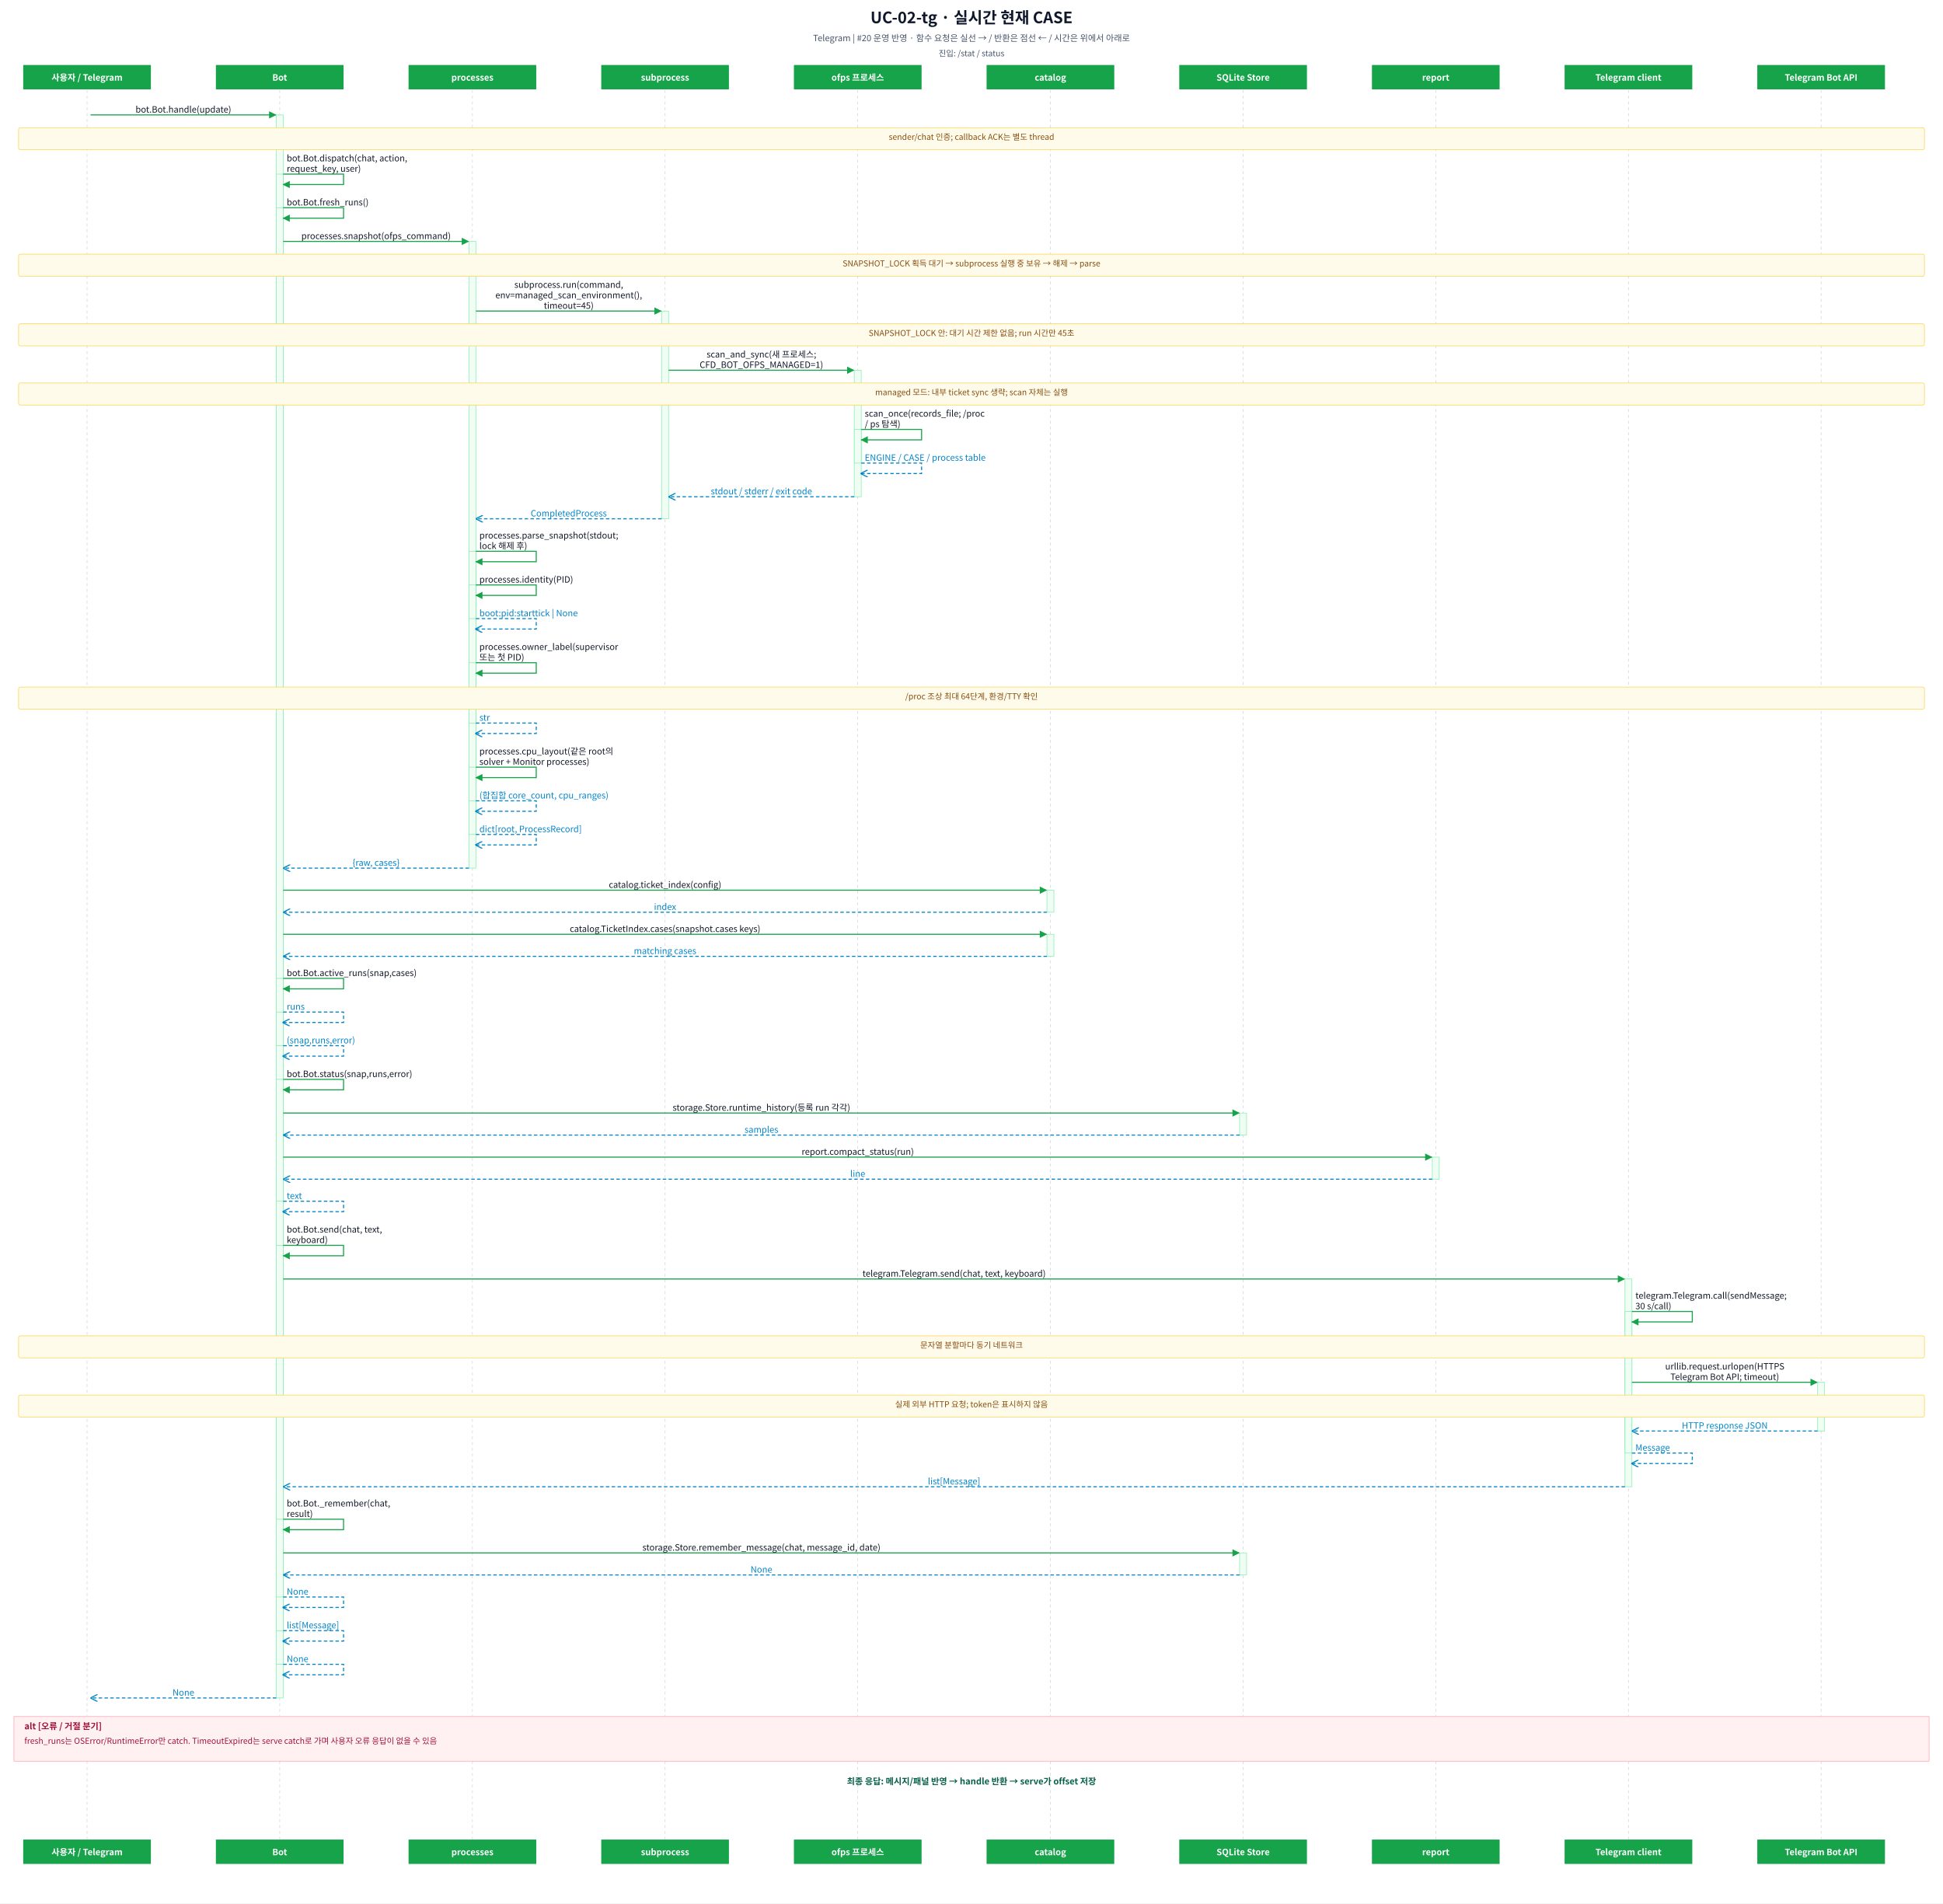
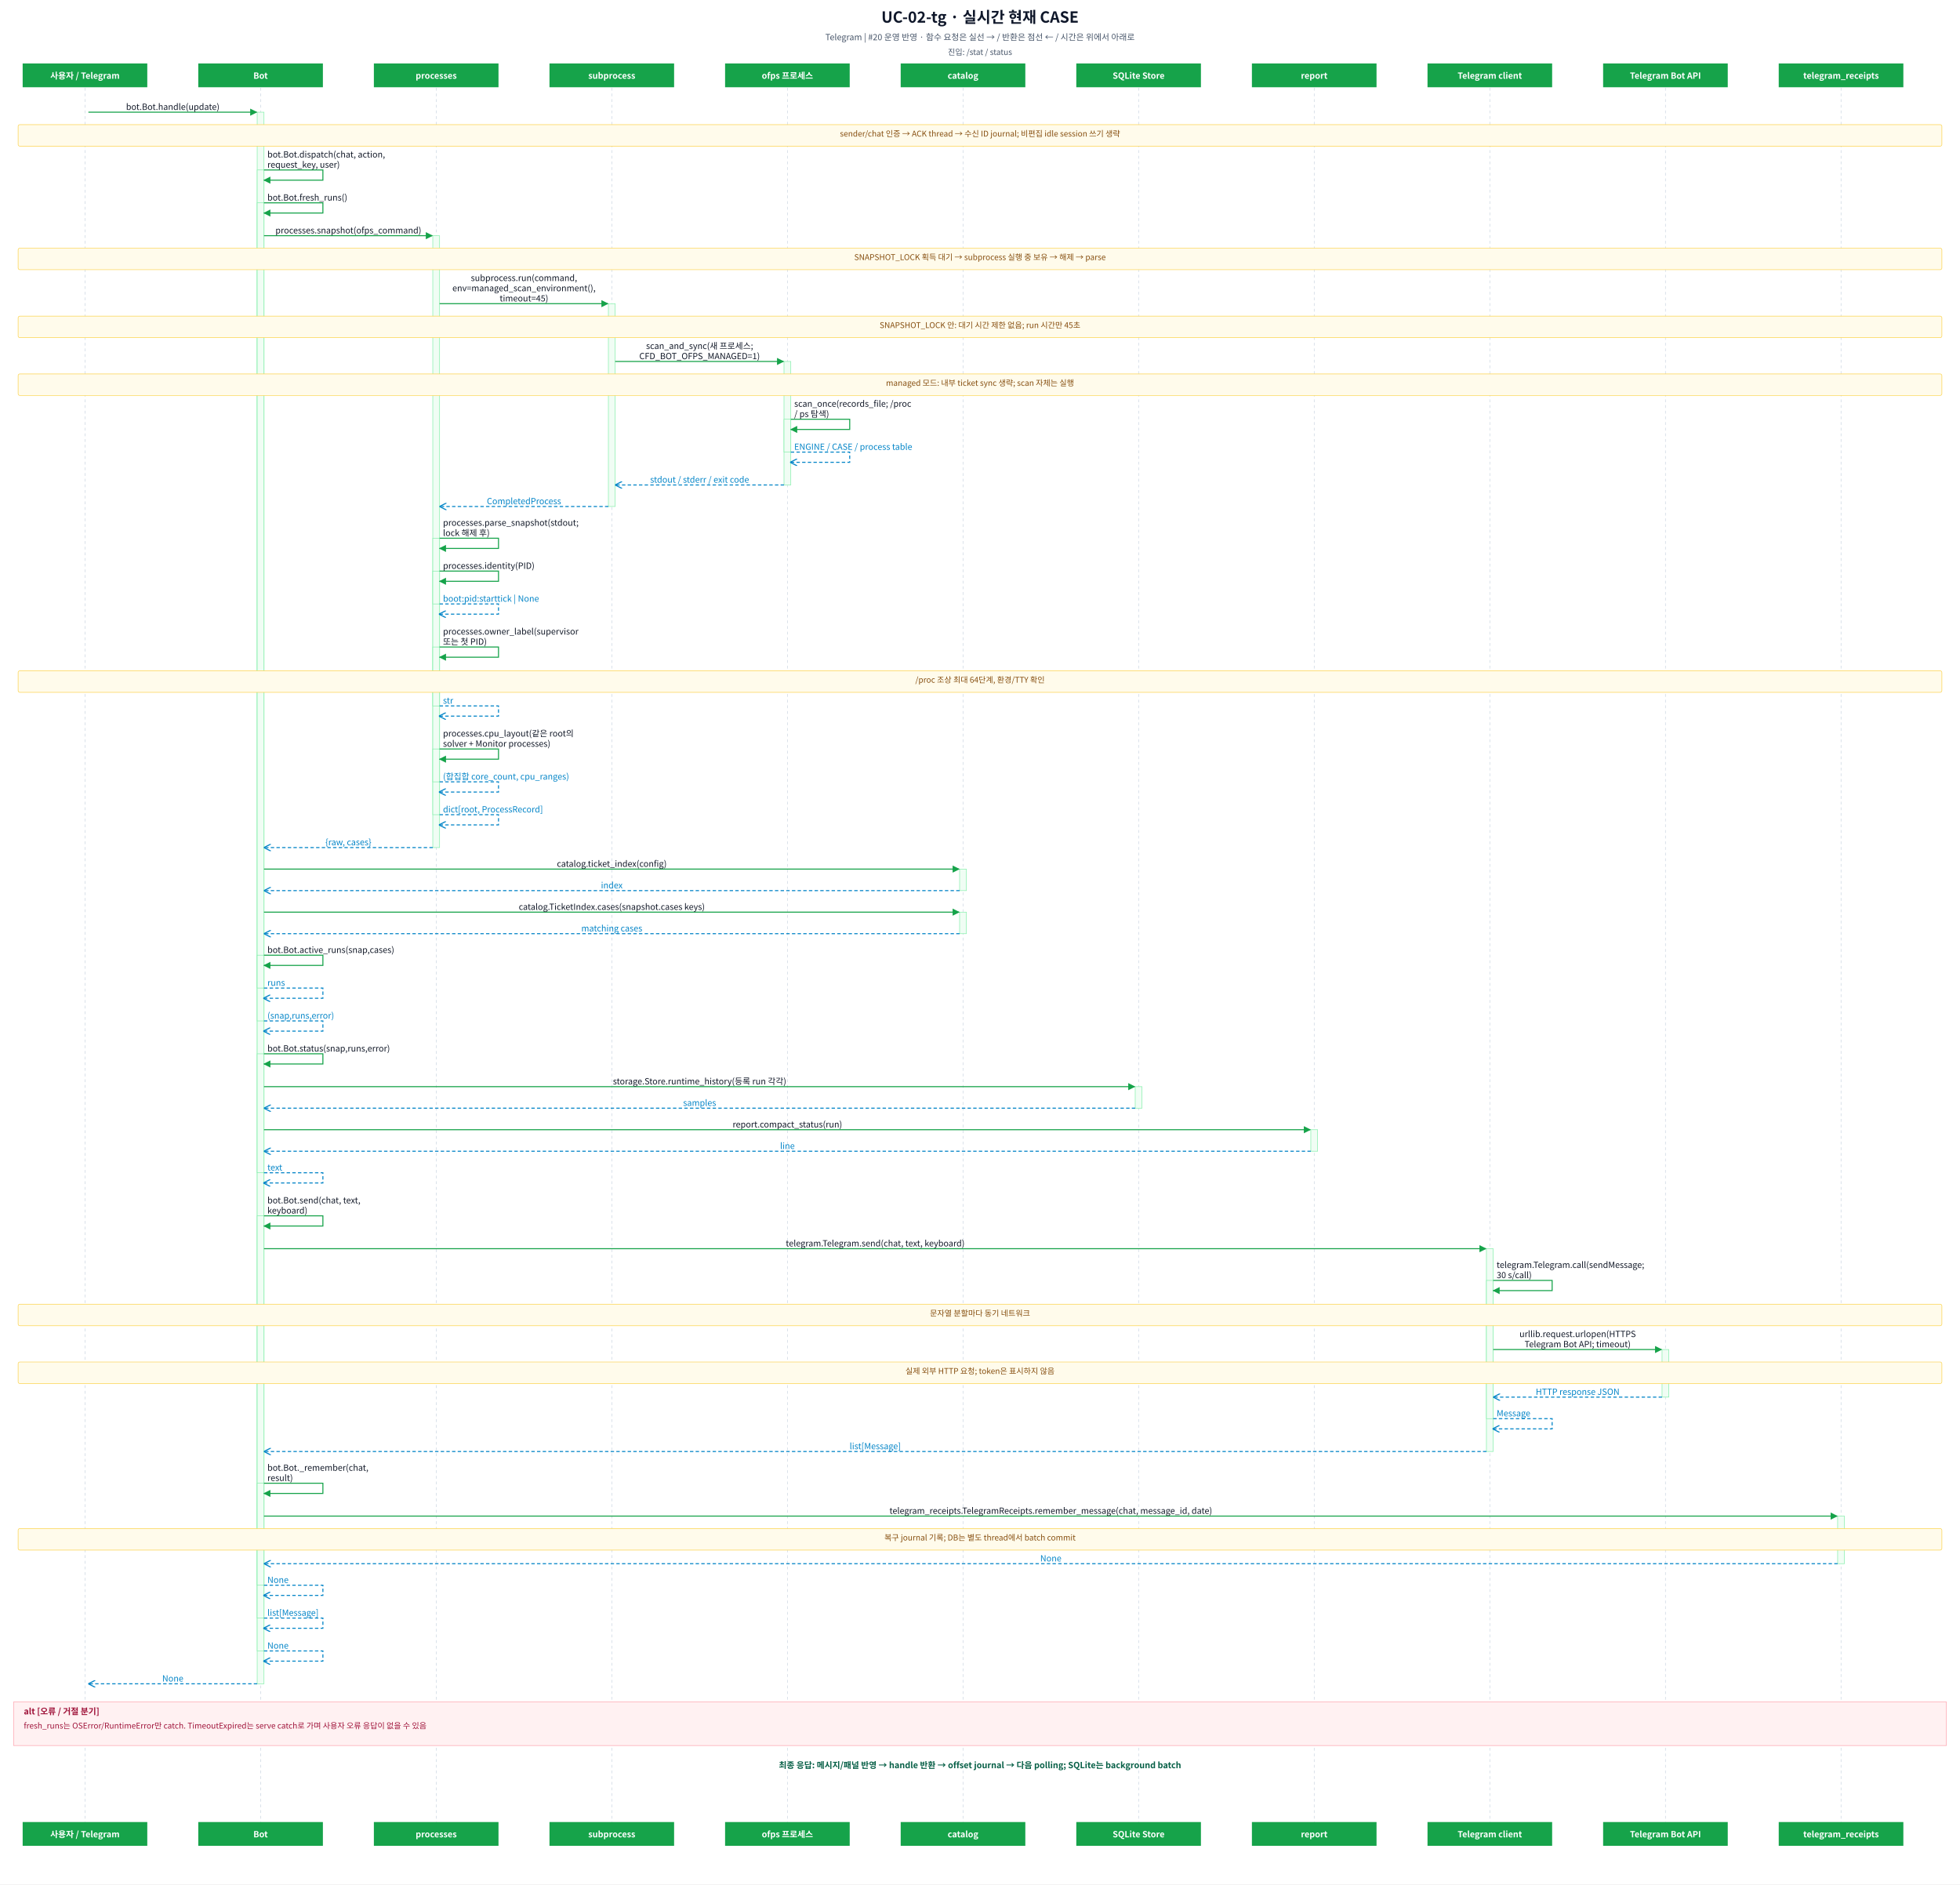
- <svg xmlns="http://www.w3.org/2000/svg" width="3348" height="3280" viewBox="0 0 3348 3280" role="img" aria-label="실시간 현재 CASE">
+ <svg xmlns="http://www.w3.org/2000/svg" width="3460" height="3326" viewBox="0 0 3460 3326" role="img" aria-label="실시간 현재 CASE">
  <defs>
    <marker id="req" viewBox="0 0 10 10" refX="9" refY="5" markerWidth="7" markerHeight="7" orient="auto-start-reverse">
      <path d="M0 0 L10 5 L0 10 z" fill="#16a34a" />
    </marker>
    <marker id="ret" viewBox="0 0 10 10" refX="9" refY="5" markerWidth="7" markerHeight="7" orient="auto-start-reverse">
      <path d="M0 0 L10 5 L0 10" fill="none" stroke="#0284c7" stroke-width="1.5" />
    </marker>
  </defs>
  <rect width="100%" height="100%" fill="white" />
  <g font-family="Noto Sans CJK KR, sans-serif">
-     <text x="1674.0" y="40" text-anchor="middle" font-size="27" fill="#0f172a" font-weight="700">UC-02-tg · 실시간 현재 CASE</text>
-     <text x="1674.0" y="71" text-anchor="middle" font-size="15" fill="#475569">Telegram | #20 운영 반영 · 함수 요청은 실선 → / 반환은 점선 ← / 시간은 위에서 아래로</text>
-     <text x="1674.0" y="97" text-anchor="middle" font-size="14" fill="#475569">진입: /stat / status</text>
-     <path d="M150.0,155 V3170" stroke="#cbd5e1" stroke-dasharray="5 5" />
+     <text x="1730.0" y="40" text-anchor="middle" font-size="27" fill="#0f172a" font-weight="700">UC-02-tg · 실시간 현재 CASE</text>
+     <text x="1730.0" y="71" text-anchor="middle" font-size="15" fill="#475569">Telegram | #20 운영 반영 · 함수 요청은 실선 → / 반환은 점선 ← / 시간은 위에서 아래로</text>
+     <text x="1730.0" y="97" text-anchor="middle" font-size="14" fill="#475569">진입: /stat / status</text>
+     <path d="M150.0,155 V3216" stroke="#cbd5e1" stroke-dasharray="5 5" />
    <rect x="40.0" y="112" width="220" height="42" fill="#16a34a" />
    <text x="150.0" y="139" text-anchor="middle" font-size="15" fill="white" font-weight="700">사용자 / Telegram</text>
-     <rect x="40.0" y="3170" width="220" height="42" fill="#16a34a" />
-     <text x="150.0" y="3197" text-anchor="middle" font-size="15" fill="white" font-weight="700">사용자 / Telegram</text>
-     <path d="M482.0,155 V3170" stroke="#cbd5e1" stroke-dasharray="5 5" />
-     <rect x="372.0" y="112" width="220" height="42" fill="#16a34a" />
-     <text x="482.0" y="139" text-anchor="middle" font-size="15" fill="white" font-weight="700">Bot</text>
-     <rect x="372.0" y="3170" width="220" height="42" fill="#16a34a" />
-     <text x="482.0" y="3197" text-anchor="middle" font-size="15" fill="white" font-weight="700">Bot</text>
-     <path d="M814.0,155 V3170" stroke="#cbd5e1" stroke-dasharray="5 5" />
-     <rect x="704.0" y="112" width="220" height="42" fill="#16a34a" />
-     <text x="814.0" y="139" text-anchor="middle" font-size="15" fill="white" font-weight="700">processes</text>
-     <rect x="704.0" y="3170" width="220" height="42" fill="#16a34a" />
-     <text x="814.0" y="3197" text-anchor="middle" font-size="15" fill="white" font-weight="700">processes</text>
-     <path d="M1146.0,155 V3170" stroke="#cbd5e1" stroke-dasharray="5 5" />
-     <rect x="1036.0" y="112" width="220" height="42" fill="#16a34a" />
-     <text x="1146.0" y="139" text-anchor="middle" font-size="15" fill="white" font-weight="700">subprocess</text>
-     <rect x="1036.0" y="3170" width="220" height="42" fill="#16a34a" />
-     <text x="1146.0" y="3197" text-anchor="middle" font-size="15" fill="white" font-weight="700">subprocess</text>
-     <path d="M1478.0,155 V3170" stroke="#cbd5e1" stroke-dasharray="5 5" />
-     <rect x="1368.0" y="112" width="220" height="42" fill="#16a34a" />
-     <text x="1478.0" y="139" text-anchor="middle" font-size="15" fill="white" font-weight="700">ofps 프로세스</text>
-     <rect x="1368.0" y="3170" width="220" height="42" fill="#16a34a" />
-     <text x="1478.0" y="3197" text-anchor="middle" font-size="15" fill="white" font-weight="700">ofps 프로세스</text>
-     <path d="M1810.0,155 V3170" stroke="#cbd5e1" stroke-dasharray="5 5" />
-     <rect x="1700.0" y="112" width="220" height="42" fill="#16a34a" />
-     <text x="1810.0" y="139" text-anchor="middle" font-size="15" fill="white" font-weight="700">catalog</text>
-     <rect x="1700.0" y="3170" width="220" height="42" fill="#16a34a" />
-     <text x="1810.0" y="3197" text-anchor="middle" font-size="15" fill="white" font-weight="700">catalog</text>
-     <path d="M2142.0,155 V3170" stroke="#cbd5e1" stroke-dasharray="5 5" />
-     <rect x="2032.0" y="112" width="220" height="42" fill="#16a34a" />
-     <text x="2142.0" y="139" text-anchor="middle" font-size="15" fill="white" font-weight="700">SQLite Store</text>
-     <rect x="2032.0" y="3170" width="220" height="42" fill="#16a34a" />
-     <text x="2142.0" y="3197" text-anchor="middle" font-size="15" fill="white" font-weight="700">SQLite Store</text>
-     <path d="M2474.0,155 V3170" stroke="#cbd5e1" stroke-dasharray="5 5" />
-     <rect x="2364.0" y="112" width="220" height="42" fill="#16a34a" />
-     <text x="2474.0" y="139" text-anchor="middle" font-size="15" fill="white" font-weight="700">report</text>
-     <rect x="2364.0" y="3170" width="220" height="42" fill="#16a34a" />
-     <text x="2474.0" y="3197" text-anchor="middle" font-size="15" fill="white" font-weight="700">report</text>
-     <path d="M2806.0,155 V3170" stroke="#cbd5e1" stroke-dasharray="5 5" />
-     <rect x="2696.0" y="112" width="220" height="42" fill="#16a34a" />
-     <text x="2806.0" y="139" text-anchor="middle" font-size="15" fill="white" font-weight="700">Telegram client</text>
-     <rect x="2696.0" y="3170" width="220" height="42" fill="#16a34a" />
-     <text x="2806.0" y="3197" text-anchor="middle" font-size="15" fill="white" font-weight="700">Telegram client</text>
-     <path d="M3138.0,155 V3170" stroke="#cbd5e1" stroke-dasharray="5 5" />
-     <rect x="3028.0" y="112" width="220" height="42" fill="#16a34a" />
-     <text x="3138.0" y="139" text-anchor="middle" font-size="15" fill="white" font-weight="700">Telegram Bot API</text>
-     <rect x="3028.0" y="3170" width="220" height="42" fill="#16a34a" />
-     <text x="3138.0" y="3197" text-anchor="middle" font-size="15" fill="white" font-weight="700">Telegram Bot API</text>
-     <rect x="476.0" y="198" width="12" height="2728" fill="#f0fdf4" stroke="#86efac" />
-     <rect x="476.0" y="300" width="12" height="2568" fill="#f0fdf4" stroke="#86efac" />
-     <rect x="476.0" y="358" width="12" height="1444" fill="#f0fdf4" stroke="#86efac" />
-     <rect x="808.0" y="416" width="12" height="1080" fill="#f0fdf4" stroke="#86efac" />
-     <rect x="476.0" y="2146" width="12" height="664" fill="#f0fdf4" stroke="#86efac" />
-     <rect x="808.0" y="950" width="12" height="488" fill="#f0fdf4" stroke="#86efac" />
-     <rect x="1140.0" y="536" width="12" height="358" fill="#f0fdf4" stroke="#86efac" />
-     <rect x="2800.0" y="2204" width="12" height="358" fill="#f0fdf4" stroke="#86efac" />
-     <rect x="2800.0" y="2260" width="12" height="244" fill="#f0fdf4" stroke="#86efac" />
-     <rect x="1472.0" y="638" width="12" height="218" fill="#f0fdf4" stroke="#86efac" />
-     <rect x="476.0" y="1860" width="12" height="210" fill="#f0fdf4" stroke="#86efac" />
-     <rect x="476.0" y="2618" width="12" height="134" fill="#f0fdf4" stroke="#86efac" />
-     <rect x="808.0" y="1142" width="12" height="104" fill="#f0fdf4" stroke="#86efac" />
-     <rect x="3132.0" y="2382" width="12" height="84" fill="#f0fdf4" stroke="#86efac" />
-     <rect x="1472.0" y="740" width="12" height="58" fill="#f0fdf4" stroke="#86efac" />
-     <rect x="808.0" y="1008" width="12" height="58" fill="#f0fdf4" stroke="#86efac" />
-     <rect x="808.0" y="1322" width="12" height="58" fill="#f0fdf4" stroke="#86efac" />
-     <rect x="476.0" y="1686" width="12" height="58" fill="#f0fdf4" stroke="#86efac" />
-     <rect x="1804.0" y="1534" width="12" height="38" fill="#f0fdf4" stroke="#86efac" />
-     <rect x="1804.0" y="1610" width="12" height="38" fill="#f0fdf4" stroke="#86efac" />
-     <rect x="2136.0" y="1918" width="12" height="38" fill="#f0fdf4" stroke="#86efac" />
-     <rect x="2468.0" y="1994" width="12" height="38" fill="#f0fdf4" stroke="#86efac" />
-     <rect x="2136.0" y="2676" width="12" height="38" fill="#f0fdf4" stroke="#86efac" />
-     <path d="M156.0,198 H475.0" fill="none" stroke="#16a34a" stroke-width="1.8" marker-end="url(#req)" />
-     <text x="316.0" y="194" text-anchor="middle" font-size="15" fill="#111827">bot.Bot.handle(update)</text>
-     <rect x="32" y="220" width="3284" height="38" rx="3" fill="#fffbeb" stroke="#fcd34d" />
-     <text x="1674.0" y="241" text-anchor="middle" font-size="14" fill="#854d0e">sender/chat 인증; callback ACK는 별도 thread</text>
-     <path d="M488.0,300 H592.0 V318 H488.0" fill="none" stroke="#16a34a" stroke-width="1.8" marker-end="url(#req)" />
-     <text x="494.0" y="278" text-anchor="start" font-size="15" fill="#111827">bot.Bot.dispatch(chat, action,</text>
-     <text x="494.0" y="296" text-anchor="start" font-size="15" fill="#111827">request_key, user)</text>
-     <path d="M488.0,358 H592.0 V376 H488.0" fill="none" stroke="#16a34a" stroke-width="1.8" marker-end="url(#req)" />
-     <text x="494.0" y="354" text-anchor="start" font-size="15" fill="#111827">bot.Bot.fresh_runs()</text>
-     <path d="M488.0,416 H807.0" fill="none" stroke="#16a34a" stroke-width="1.8" marker-end="url(#req)" />
+     <rect x="40.0" y="3216" width="220" height="42" fill="#16a34a" />
+     <text x="150.0" y="3243" text-anchor="middle" font-size="15" fill="white" font-weight="700">사용자 / Telegram</text>
+     <path d="M460.0,155 V3216" stroke="#cbd5e1" stroke-dasharray="5 5" />
+     <rect x="350.0" y="112" width="220" height="42" fill="#16a34a" />
+     <text x="460.0" y="139" text-anchor="middle" font-size="15" fill="white" font-weight="700">Bot</text>
+     <rect x="350.0" y="3216" width="220" height="42" fill="#16a34a" />
+     <text x="460.0" y="3243" text-anchor="middle" font-size="15" fill="white" font-weight="700">Bot</text>
+     <path d="M770.0,155 V3216" stroke="#cbd5e1" stroke-dasharray="5 5" />
+     <rect x="660.0" y="112" width="220" height="42" fill="#16a34a" />
+     <text x="770.0" y="139" text-anchor="middle" font-size="15" fill="white" font-weight="700">processes</text>
+     <rect x="660.0" y="3216" width="220" height="42" fill="#16a34a" />
+     <text x="770.0" y="3243" text-anchor="middle" font-size="15" fill="white" font-weight="700">processes</text>
+     <path d="M1080.0,155 V3216" stroke="#cbd5e1" stroke-dasharray="5 5" />
+     <rect x="970.0" y="112" width="220" height="42" fill="#16a34a" />
+     <text x="1080.0" y="139" text-anchor="middle" font-size="15" fill="white" font-weight="700">subprocess</text>
+     <rect x="970.0" y="3216" width="220" height="42" fill="#16a34a" />
+     <text x="1080.0" y="3243" text-anchor="middle" font-size="15" fill="white" font-weight="700">subprocess</text>
+     <path d="M1390.0,155 V3216" stroke="#cbd5e1" stroke-dasharray="5 5" />
+     <rect x="1280.0" y="112" width="220" height="42" fill="#16a34a" />
+     <text x="1390.0" y="139" text-anchor="middle" font-size="15" fill="white" font-weight="700">ofps 프로세스</text>
+     <rect x="1280.0" y="3216" width="220" height="42" fill="#16a34a" />
+     <text x="1390.0" y="3243" text-anchor="middle" font-size="15" fill="white" font-weight="700">ofps 프로세스</text>
+     <path d="M1700.0,155 V3216" stroke="#cbd5e1" stroke-dasharray="5 5" />
+     <rect x="1590.0" y="112" width="220" height="42" fill="#16a34a" />
+     <text x="1700.0" y="139" text-anchor="middle" font-size="15" fill="white" font-weight="700">catalog</text>
+     <rect x="1590.0" y="3216" width="220" height="42" fill="#16a34a" />
+     <text x="1700.0" y="3243" text-anchor="middle" font-size="15" fill="white" font-weight="700">catalog</text>
+     <path d="M2010.0,155 V3216" stroke="#cbd5e1" stroke-dasharray="5 5" />
+     <rect x="1900.0" y="112" width="220" height="42" fill="#16a34a" />
+     <text x="2010.0" y="139" text-anchor="middle" font-size="15" fill="white" font-weight="700">SQLite Store</text>
+     <rect x="1900.0" y="3216" width="220" height="42" fill="#16a34a" />
+     <text x="2010.0" y="3243" text-anchor="middle" font-size="15" fill="white" font-weight="700">SQLite Store</text>
+     <path d="M2320.0,155 V3216" stroke="#cbd5e1" stroke-dasharray="5 5" />
+     <rect x="2210.0" y="112" width="220" height="42" fill="#16a34a" />
+     <text x="2320.0" y="139" text-anchor="middle" font-size="15" fill="white" font-weight="700">report</text>
+     <rect x="2210.0" y="3216" width="220" height="42" fill="#16a34a" />
+     <text x="2320.0" y="3243" text-anchor="middle" font-size="15" fill="white" font-weight="700">report</text>
+     <path d="M2630.0,155 V3216" stroke="#cbd5e1" stroke-dasharray="5 5" />
+     <rect x="2520.0" y="112" width="220" height="42" fill="#16a34a" />
+     <text x="2630.0" y="139" text-anchor="middle" font-size="15" fill="white" font-weight="700">Telegram client</text>
+     <rect x="2520.0" y="3216" width="220" height="42" fill="#16a34a" />
+     <text x="2630.0" y="3243" text-anchor="middle" font-size="15" fill="white" font-weight="700">Telegram client</text>
+     <path d="M2940.0,155 V3216" stroke="#cbd5e1" stroke-dasharray="5 5" />
+     <rect x="2830.0" y="112" width="220" height="42" fill="#16a34a" />
+     <text x="2940.0" y="139" text-anchor="middle" font-size="15" fill="white" font-weight="700">Telegram Bot API</text>
+     <rect x="2830.0" y="3216" width="220" height="42" fill="#16a34a" />
+     <text x="2940.0" y="3243" text-anchor="middle" font-size="15" fill="white" font-weight="700">Telegram Bot API</text>
+     <path d="M3250.0,155 V3216" stroke="#cbd5e1" stroke-dasharray="5 5" />
+     <rect x="3140.0" y="112" width="220" height="42" fill="#16a34a" />
+     <text x="3250.0" y="139" text-anchor="middle" font-size="15" fill="white" font-weight="700">telegram_receipts</text>
+     <rect x="3140.0" y="3216" width="220" height="42" fill="#16a34a" />
+     <text x="3250.0" y="3243" text-anchor="middle" font-size="15" fill="white" font-weight="700">telegram_receipts</text>
+     <rect x="454.0" y="198" width="12" height="2774" fill="#f0fdf4" stroke="#86efac" />
+     <rect x="454.0" y="300" width="12" height="2614" fill="#f0fdf4" stroke="#86efac" />
+     <rect x="454.0" y="358" width="12" height="1444" fill="#f0fdf4" stroke="#86efac" />
+     <rect x="764.0" y="416" width="12" height="1080" fill="#f0fdf4" stroke="#86efac" />
+     <rect x="454.0" y="2146" width="12" height="710" fill="#f0fdf4" stroke="#86efac" />
+     <rect x="764.0" y="950" width="12" height="488" fill="#f0fdf4" stroke="#86efac" />
+     <rect x="1074.0" y="536" width="12" height="358" fill="#f0fdf4" stroke="#86efac" />
+     <rect x="2624.0" y="2204" width="12" height="358" fill="#f0fdf4" stroke="#86efac" />
+     <rect x="2624.0" y="2260" width="12" height="244" fill="#f0fdf4" stroke="#86efac" />
+     <rect x="1384.0" y="638" width="12" height="218" fill="#f0fdf4" stroke="#86efac" />
+     <rect x="454.0" y="1860" width="12" height="210" fill="#f0fdf4" stroke="#86efac" />
+     <rect x="454.0" y="2618" width="12" height="180" fill="#f0fdf4" stroke="#86efac" />
+     <rect x="764.0" y="1142" width="12" height="104" fill="#f0fdf4" stroke="#86efac" />
+     <rect x="2934.0" y="2382" width="12" height="84" fill="#f0fdf4" stroke="#86efac" />
+     <rect x="3244.0" y="2676" width="12" height="84" fill="#f0fdf4" stroke="#86efac" />
+     <rect x="1384.0" y="740" width="12" height="58" fill="#f0fdf4" stroke="#86efac" />
+     <rect x="764.0" y="1008" width="12" height="58" fill="#f0fdf4" stroke="#86efac" />
+     <rect x="764.0" y="1322" width="12" height="58" fill="#f0fdf4" stroke="#86efac" />
+     <rect x="454.0" y="1686" width="12" height="58" fill="#f0fdf4" stroke="#86efac" />
+     <rect x="1694.0" y="1534" width="12" height="38" fill="#f0fdf4" stroke="#86efac" />
+     <rect x="1694.0" y="1610" width="12" height="38" fill="#f0fdf4" stroke="#86efac" />
+     <rect x="2004.0" y="1918" width="12" height="38" fill="#f0fdf4" stroke="#86efac" />
+     <rect x="2314.0" y="1994" width="12" height="38" fill="#f0fdf4" stroke="#86efac" />
+     <path d="M156.0,198 H453.0" fill="none" stroke="#16a34a" stroke-width="1.8" marker-end="url(#req)" />
+     <text x="305.0" y="194" text-anchor="middle" font-size="15" fill="#111827">bot.Bot.handle(update)</text>
+     <rect x="32" y="220" width="3396" height="38" rx="3" fill="#fffbeb" stroke="#fcd34d" />
+     <text x="1730.0" y="241" text-anchor="middle" font-size="14" fill="#854d0e">sender/chat 인증 → ACK thread → 수신 ID journal; 비편집 idle session 쓰기 생략</text>
+     <path d="M466.0,300 H570.0 V318 H466.0" fill="none" stroke="#16a34a" stroke-width="1.8" marker-end="url(#req)" />
+     <text x="472.0" y="278" text-anchor="start" font-size="15" fill="#111827">bot.Bot.dispatch(chat, action,</text>
+     <text x="472.0" y="296" text-anchor="start" font-size="15" fill="#111827">request_key, user)</text>
+     <path d="M466.0,358 H570.0 V376 H466.0" fill="none" stroke="#16a34a" stroke-width="1.8" marker-end="url(#req)" />
+     <text x="472.0" y="354" text-anchor="start" font-size="15" fill="#111827">bot.Bot.fresh_runs()</text>
+     <path d="M466.0,416 H763.0" fill="none" stroke="#16a34a" stroke-width="1.8" marker-end="url(#req)" />
    <a href="D-04.svg" target="_blank">
-       <text x="648.0" y="412" text-anchor="middle" font-size="15" fill="#111827">processes.snapshot(ofps_command)</text>
+       <text x="615.0" y="412" text-anchor="middle" font-size="15" fill="#111827">processes.snapshot(ofps_command)</text>
    </a>
-     <rect x="32" y="438" width="3284" height="38" rx="3" fill="#fffbeb" stroke="#fcd34d" />
-     <text x="1674.0" y="459" text-anchor="middle" font-size="14" fill="#854d0e">SNAPSHOT_LOCK 획득 대기 → subprocess 실행 중 보유 → 해제 → parse</text>
-     <path d="M820.0,536 H1139.0" fill="none" stroke="#16a34a" stroke-width="1.8" marker-end="url(#req)" />
-     <text x="980.0" y="496" text-anchor="middle" font-size="15" fill="#111827">subprocess.run(command,</text>
-     <text x="980.0" y="514" text-anchor="middle" font-size="15" fill="#111827">env=managed_scan_environment(),</text>
-     <text x="980.0" y="532" text-anchor="middle" font-size="15" fill="#111827">timeout=45)</text>
-     <rect x="32" y="558" width="3284" height="38" rx="3" fill="#fffbeb" stroke="#fcd34d" />
-     <text x="1674.0" y="579" text-anchor="middle" font-size="14" fill="#854d0e">SNAPSHOT_LOCK 안: 대기 시간 제한 없음; run 시간만 45초</text>
-     <path d="M1152.0,638 H1471.0" fill="none" stroke="#16a34a" stroke-width="1.8" marker-end="url(#req)" />
-     <text x="1312.0" y="616" text-anchor="middle" font-size="15" fill="#111827">scan_and_sync(새 프로세스;</text>
-     <text x="1312.0" y="634" text-anchor="middle" font-size="15" fill="#111827">CFD_BOT_OFPS_MANAGED=1)</text>
-     <rect x="32" y="660" width="3284" height="38" rx="3" fill="#fffbeb" stroke="#fcd34d" />
-     <text x="1674.0" y="681" text-anchor="middle" font-size="14" fill="#854d0e">managed 모드: 내부 ticket sync 생략; scan 자체는 실행</text>
-     <path d="M1484.0,740 H1588.0 V758 H1484.0" fill="none" stroke="#16a34a" stroke-width="1.8" marker-end="url(#req)" />
-     <text x="1490.0" y="718" text-anchor="start" font-size="15" fill="#111827">scan_once(records_file; /proc</text>
-     <text x="1490.0" y="736" text-anchor="start" font-size="15" fill="#111827">/ ps 탐색)</text>
-     <path d="M1484.0,798 H1588.0 V816 H1484.0" fill="none" stroke="#0284c7" stroke-width="1.8" stroke-dasharray="6 4" marker-end="url(#ret)" />
-     <text x="1490.0" y="794" text-anchor="start" font-size="15" fill="#0284c7">ENGINE / CASE / process table</text>
-     <path d="M1472.0,856 H1153.0" fill="none" stroke="#0284c7" stroke-width="1.8" stroke-dasharray="6 4" marker-end="url(#ret)" />
-     <text x="1312.0" y="852" text-anchor="middle" font-size="15" fill="#0284c7">stdout / stderr / exit code</text>
-     <path d="M1140.0,894 H821.0" fill="none" stroke="#0284c7" stroke-width="1.8" stroke-dasharray="6 4" marker-end="url(#ret)" />
-     <text x="980.0" y="890" text-anchor="middle" font-size="15" fill="#0284c7">CompletedProcess</text>
-     <path d="M820.0,950 H924.0 V968 H820.0" fill="none" stroke="#16a34a" stroke-width="1.8" marker-end="url(#req)" />
-     <text x="826.0" y="928" text-anchor="start" font-size="15" fill="#111827">processes.parse_snapshot(stdout;</text>
-     <text x="826.0" y="946" text-anchor="start" font-size="15" fill="#111827">lock 해제 후)</text>
-     <path d="M820.0,1008 H924.0 V1026 H820.0" fill="none" stroke="#16a34a" stroke-width="1.8" marker-end="url(#req)" />
-     <text x="826.0" y="1004" text-anchor="start" font-size="15" fill="#111827">processes.identity(PID)</text>
-     <path d="M820.0,1066 H924.0 V1084 H820.0" fill="none" stroke="#0284c7" stroke-width="1.8" stroke-dasharray="6 4" marker-end="url(#ret)" />
-     <text x="826.0" y="1062" text-anchor="start" font-size="15" fill="#0284c7">boot:pid:starttick | None</text>
-     <path d="M820.0,1142 H924.0 V1160 H820.0" fill="none" stroke="#16a34a" stroke-width="1.8" marker-end="url(#req)" />
-     <text x="826.0" y="1120" text-anchor="start" font-size="15" fill="#111827">processes.owner_label(supervisor</text>
-     <text x="826.0" y="1138" text-anchor="start" font-size="15" fill="#111827">또는 첫 PID)</text>
-     <rect x="32" y="1184" width="3284" height="38" rx="3" fill="#fffbeb" stroke="#fcd34d" />
-     <text x="1674.0" y="1205" text-anchor="middle" font-size="14" fill="#854d0e">/proc 조상 최대 64단계, 환경/TTY 확인</text>
-     <path d="M820.0,1246 H924.0 V1264 H820.0" fill="none" stroke="#0284c7" stroke-width="1.8" stroke-dasharray="6 4" marker-end="url(#ret)" />
-     <text x="826.0" y="1242" text-anchor="start" font-size="15" fill="#0284c7">str</text>
-     <path d="M820.0,1322 H924.0 V1340 H820.0" fill="none" stroke="#16a34a" stroke-width="1.8" marker-end="url(#req)" />
-     <text x="826.0" y="1300" text-anchor="start" font-size="15" fill="#111827">processes.cpu_layout(같은 root의</text>
-     <text x="826.0" y="1318" text-anchor="start" font-size="15" fill="#111827">solver + Monitor processes)</text>
-     <path d="M820.0,1380 H924.0 V1398 H820.0" fill="none" stroke="#0284c7" stroke-width="1.8" stroke-dasharray="6 4" marker-end="url(#ret)" />
-     <text x="826.0" y="1376" text-anchor="start" font-size="15" fill="#0284c7">(합집합 core_count, cpu_ranges)</text>
-     <path d="M820.0,1438 H924.0 V1456 H820.0" fill="none" stroke="#0284c7" stroke-width="1.8" stroke-dasharray="6 4" marker-end="url(#ret)" />
-     <text x="826.0" y="1434" text-anchor="start" font-size="15" fill="#0284c7">dict[root, ProcessRecord]</text>
-     <path d="M808.0,1496 H489.0" fill="none" stroke="#0284c7" stroke-width="1.8" stroke-dasharray="6 4" marker-end="url(#ret)" />
-     <text x="648.0" y="1492" text-anchor="middle" font-size="15" fill="#0284c7">{raw, cases}</text>
-     <path d="M488.0,1534 H1803.0" fill="none" stroke="#16a34a" stroke-width="1.8" marker-end="url(#req)" />
+     <rect x="32" y="438" width="3396" height="38" rx="3" fill="#fffbeb" stroke="#fcd34d" />
+     <text x="1730.0" y="459" text-anchor="middle" font-size="14" fill="#854d0e">SNAPSHOT_LOCK 획득 대기 → subprocess 실행 중 보유 → 해제 → parse</text>
+     <path d="M776.0,536 H1073.0" fill="none" stroke="#16a34a" stroke-width="1.8" marker-end="url(#req)" />
+     <text x="925.0" y="496" text-anchor="middle" font-size="15" fill="#111827">subprocess.run(command,</text>
+     <text x="925.0" y="514" text-anchor="middle" font-size="15" fill="#111827">env=managed_scan_environment(),</text>
+     <text x="925.0" y="532" text-anchor="middle" font-size="15" fill="#111827">timeout=45)</text>
+     <rect x="32" y="558" width="3396" height="38" rx="3" fill="#fffbeb" stroke="#fcd34d" />
+     <text x="1730.0" y="579" text-anchor="middle" font-size="14" fill="#854d0e">SNAPSHOT_LOCK 안: 대기 시간 제한 없음; run 시간만 45초</text>
+     <path d="M1086.0,638 H1383.0" fill="none" stroke="#16a34a" stroke-width="1.8" marker-end="url(#req)" />
+     <text x="1235.0" y="616" text-anchor="middle" font-size="15" fill="#111827">scan_and_sync(새 프로세스;</text>
+     <text x="1235.0" y="634" text-anchor="middle" font-size="15" fill="#111827">CFD_BOT_OFPS_MANAGED=1)</text>
+     <rect x="32" y="660" width="3396" height="38" rx="3" fill="#fffbeb" stroke="#fcd34d" />
+     <text x="1730.0" y="681" text-anchor="middle" font-size="14" fill="#854d0e">managed 모드: 내부 ticket sync 생략; scan 자체는 실행</text>
+     <path d="M1396.0,740 H1500.0 V758 H1396.0" fill="none" stroke="#16a34a" stroke-width="1.8" marker-end="url(#req)" />
+     <text x="1402.0" y="718" text-anchor="start" font-size="15" fill="#111827">scan_once(records_file; /proc</text>
+     <text x="1402.0" y="736" text-anchor="start" font-size="15" fill="#111827">/ ps 탐색)</text>
+     <path d="M1396.0,798 H1500.0 V816 H1396.0" fill="none" stroke="#0284c7" stroke-width="1.8" stroke-dasharray="6 4" marker-end="url(#ret)" />
+     <text x="1402.0" y="794" text-anchor="start" font-size="15" fill="#0284c7">ENGINE / CASE / process table</text>
+     <path d="M1384.0,856 H1087.0" fill="none" stroke="#0284c7" stroke-width="1.8" stroke-dasharray="6 4" marker-end="url(#ret)" />
+     <text x="1235.0" y="852" text-anchor="middle" font-size="15" fill="#0284c7">stdout / stderr / exit code</text>
+     <path d="M1074.0,894 H777.0" fill="none" stroke="#0284c7" stroke-width="1.8" stroke-dasharray="6 4" marker-end="url(#ret)" />
+     <text x="925.0" y="890" text-anchor="middle" font-size="15" fill="#0284c7">CompletedProcess</text>
+     <path d="M776.0,950 H880.0 V968 H776.0" fill="none" stroke="#16a34a" stroke-width="1.8" marker-end="url(#req)" />
+     <text x="782.0" y="928" text-anchor="start" font-size="15" fill="#111827">processes.parse_snapshot(stdout;</text>
+     <text x="782.0" y="946" text-anchor="start" font-size="15" fill="#111827">lock 해제 후)</text>
+     <path d="M776.0,1008 H880.0 V1026 H776.0" fill="none" stroke="#16a34a" stroke-width="1.8" marker-end="url(#req)" />
+     <text x="782.0" y="1004" text-anchor="start" font-size="15" fill="#111827">processes.identity(PID)</text>
+     <path d="M776.0,1066 H880.0 V1084 H776.0" fill="none" stroke="#0284c7" stroke-width="1.8" stroke-dasharray="6 4" marker-end="url(#ret)" />
+     <text x="782.0" y="1062" text-anchor="start" font-size="15" fill="#0284c7">boot:pid:starttick | None</text>
+     <path d="M776.0,1142 H880.0 V1160 H776.0" fill="none" stroke="#16a34a" stroke-width="1.8" marker-end="url(#req)" />
+     <text x="782.0" y="1120" text-anchor="start" font-size="15" fill="#111827">processes.owner_label(supervisor</text>
+     <text x="782.0" y="1138" text-anchor="start" font-size="15" fill="#111827">또는 첫 PID)</text>
+     <rect x="32" y="1184" width="3396" height="38" rx="3" fill="#fffbeb" stroke="#fcd34d" />
+     <text x="1730.0" y="1205" text-anchor="middle" font-size="14" fill="#854d0e">/proc 조상 최대 64단계, 환경/TTY 확인</text>
+     <path d="M776.0,1246 H880.0 V1264 H776.0" fill="none" stroke="#0284c7" stroke-width="1.8" stroke-dasharray="6 4" marker-end="url(#ret)" />
+     <text x="782.0" y="1242" text-anchor="start" font-size="15" fill="#0284c7">str</text>
+     <path d="M776.0,1322 H880.0 V1340 H776.0" fill="none" stroke="#16a34a" stroke-width="1.8" marker-end="url(#req)" />
+     <text x="782.0" y="1300" text-anchor="start" font-size="15" fill="#111827">processes.cpu_layout(같은 root의</text>
+     <text x="782.0" y="1318" text-anchor="start" font-size="15" fill="#111827">solver + Monitor processes)</text>
+     <path d="M776.0,1380 H880.0 V1398 H776.0" fill="none" stroke="#0284c7" stroke-width="1.8" stroke-dasharray="6 4" marker-end="url(#ret)" />
+     <text x="782.0" y="1376" text-anchor="start" font-size="15" fill="#0284c7">(합집합 core_count, cpu_ranges)</text>
+     <path d="M776.0,1438 H880.0 V1456 H776.0" fill="none" stroke="#0284c7" stroke-width="1.8" stroke-dasharray="6 4" marker-end="url(#ret)" />
+     <text x="782.0" y="1434" text-anchor="start" font-size="15" fill="#0284c7">dict[root, ProcessRecord]</text>
+     <path d="M764.0,1496 H467.0" fill="none" stroke="#0284c7" stroke-width="1.8" stroke-dasharray="6 4" marker-end="url(#ret)" />
+     <text x="615.0" y="1492" text-anchor="middle" font-size="15" fill="#0284c7">{raw, cases}</text>
+     <path d="M466.0,1534 H1693.0" fill="none" stroke="#16a34a" stroke-width="1.8" marker-end="url(#req)" />
    <a href="D-01.svg" target="_blank">
-       <text x="1146.0" y="1530" text-anchor="middle" font-size="15" fill="#111827">catalog.ticket_index(config)</text>
+       <text x="1080.0" y="1530" text-anchor="middle" font-size="15" fill="#111827">catalog.ticket_index(config)</text>
    </a>
-     <path d="M1804.0,1572 H489.0" fill="none" stroke="#0284c7" stroke-width="1.8" stroke-dasharray="6 4" marker-end="url(#ret)" />
-     <text x="1146.0" y="1568" text-anchor="middle" font-size="15" fill="#0284c7">index</text>
-     <path d="M488.0,1610 H1803.0" fill="none" stroke="#16a34a" stroke-width="1.8" marker-end="url(#req)" />
-     <text x="1146.0" y="1606" text-anchor="middle" font-size="15" fill="#111827">catalog.TicketIndex.cases(snapshot.cases keys)</text>
-     <path d="M1804.0,1648 H489.0" fill="none" stroke="#0284c7" stroke-width="1.8" stroke-dasharray="6 4" marker-end="url(#ret)" />
-     <text x="1146.0" y="1644" text-anchor="middle" font-size="15" fill="#0284c7">matching cases</text>
-     <path d="M488.0,1686 H592.0 V1704 H488.0" fill="none" stroke="#16a34a" stroke-width="1.8" marker-end="url(#req)" />
-     <text x="494.0" y="1682" text-anchor="start" font-size="15" fill="#111827">bot.Bot.active_runs(snap,cases)</text>
-     <path d="M488.0,1744 H592.0 V1762 H488.0" fill="none" stroke="#0284c7" stroke-width="1.8" stroke-dasharray="6 4" marker-end="url(#ret)" />
-     <text x="494.0" y="1740" text-anchor="start" font-size="15" fill="#0284c7">runs</text>
-     <path d="M488.0,1802 H592.0 V1820 H488.0" fill="none" stroke="#0284c7" stroke-width="1.8" stroke-dasharray="6 4" marker-end="url(#ret)" />
-     <text x="494.0" y="1798" text-anchor="start" font-size="15" fill="#0284c7">(snap,runs,error)</text>
-     <path d="M488.0,1860 H592.0 V1878 H488.0" fill="none" stroke="#16a34a" stroke-width="1.8" marker-end="url(#req)" />
-     <text x="494.0" y="1856" text-anchor="start" font-size="15" fill="#111827">bot.Bot.status(snap,runs,error)</text>
-     <path d="M488.0,1918 H2135.0" fill="none" stroke="#16a34a" stroke-width="1.8" marker-end="url(#req)" />
-     <text x="1312.0" y="1914" text-anchor="middle" font-size="15" fill="#111827">storage.Store.runtime_history(등록 run 각각)</text>
-     <path d="M2136.0,1956 H489.0" fill="none" stroke="#0284c7" stroke-width="1.8" stroke-dasharray="6 4" marker-end="url(#ret)" />
-     <text x="1312.0" y="1952" text-anchor="middle" font-size="15" fill="#0284c7">samples</text>
-     <path d="M488.0,1994 H2467.0" fill="none" stroke="#16a34a" stroke-width="1.8" marker-end="url(#req)" />
-     <text x="1478.0" y="1990" text-anchor="middle" font-size="15" fill="#111827">report.compact_status(run)</text>
-     <path d="M2468.0,2032 H489.0" fill="none" stroke="#0284c7" stroke-width="1.8" stroke-dasharray="6 4" marker-end="url(#ret)" />
-     <text x="1478.0" y="2028" text-anchor="middle" font-size="15" fill="#0284c7">line</text>
-     <path d="M488.0,2070 H592.0 V2088 H488.0" fill="none" stroke="#0284c7" stroke-width="1.8" stroke-dasharray="6 4" marker-end="url(#ret)" />
-     <text x="494.0" y="2066" text-anchor="start" font-size="15" fill="#0284c7">text</text>
-     <path d="M488.0,2146 H592.0 V2164 H488.0" fill="none" stroke="#16a34a" stroke-width="1.8" marker-end="url(#req)" />
-     <text x="494.0" y="2124" text-anchor="start" font-size="15" fill="#111827">bot.Bot.send(chat, text,</text>
-     <text x="494.0" y="2142" text-anchor="start" font-size="15" fill="#111827">keyboard)</text>
-     <path d="M488.0,2204 H2799.0" fill="none" stroke="#16a34a" stroke-width="1.8" marker-end="url(#req)" />
-     <text x="1644.0" y="2200" text-anchor="middle" font-size="15" fill="#111827">telegram.Telegram.send(chat, text, keyboard)</text>
-     <path d="M2812.0,2260 H2916.0 V2278 H2812.0" fill="none" stroke="#16a34a" stroke-width="1.8" marker-end="url(#req)" />
-     <text x="2818.0" y="2238" text-anchor="start" font-size="15" fill="#111827">telegram.Telegram.call(sendMessage;</text>
-     <text x="2818.0" y="2256" text-anchor="start" font-size="15" fill="#111827">30 s/call)</text>
-     <rect x="32" y="2302" width="3284" height="38" rx="3" fill="#fffbeb" stroke="#fcd34d" />
-     <text x="1674.0" y="2323" text-anchor="middle" font-size="14" fill="#854d0e">문자열 분할마다 동기 네트워크</text>
-     <path d="M2812.0,2382 H3131.0" fill="none" stroke="#16a34a" stroke-width="1.8" marker-end="url(#req)" />
-     <text x="2972.0" y="2360" text-anchor="middle" font-size="15" fill="#111827">urllib.request.urlopen(HTTPS</text>
-     <text x="2972.0" y="2378" text-anchor="middle" font-size="15" fill="#111827">Telegram Bot API; timeout)</text>
-     <rect x="32" y="2404" width="3284" height="38" rx="3" fill="#fffbeb" stroke="#fcd34d" />
-     <text x="1674.0" y="2425" text-anchor="middle" font-size="14" fill="#854d0e">실제 외부 HTTP 요청; token은 표시하지 않음</text>
-     <path d="M3132.0,2466 H2813.0" fill="none" stroke="#0284c7" stroke-width="1.8" stroke-dasharray="6 4" marker-end="url(#ret)" />
-     <text x="2972.0" y="2462" text-anchor="middle" font-size="15" fill="#0284c7">HTTP response JSON</text>
-     <path d="M2812.0,2504 H2916.0 V2522 H2812.0" fill="none" stroke="#0284c7" stroke-width="1.8" stroke-dasharray="6 4" marker-end="url(#ret)" />
-     <text x="2818.0" y="2500" text-anchor="start" font-size="15" fill="#0284c7">Message</text>
-     <path d="M2800.0,2562 H489.0" fill="none" stroke="#0284c7" stroke-width="1.8" stroke-dasharray="6 4" marker-end="url(#ret)" />
-     <text x="1644.0" y="2558" text-anchor="middle" font-size="15" fill="#0284c7">list[Message]</text>
-     <path d="M488.0,2618 H592.0 V2636 H488.0" fill="none" stroke="#16a34a" stroke-width="1.8" marker-end="url(#req)" />
-     <text x="494.0" y="2596" text-anchor="start" font-size="15" fill="#111827">bot.Bot._remember(chat,</text>
-     <text x="494.0" y="2614" text-anchor="start" font-size="15" fill="#111827">result)</text>
-     <path d="M488.0,2676 H2135.0" fill="none" stroke="#16a34a" stroke-width="1.8" marker-end="url(#req)" />
-     <text x="1312.0" y="2672" text-anchor="middle" font-size="15" fill="#111827">storage.Store.remember_message(chat, message_id, date)</text>
-     <path d="M2136.0,2714 H489.0" fill="none" stroke="#0284c7" stroke-width="1.8" stroke-dasharray="6 4" marker-end="url(#ret)" />
-     <text x="1312.0" y="2710" text-anchor="middle" font-size="15" fill="#0284c7">None</text>
-     <path d="M488.0,2752 H592.0 V2770 H488.0" fill="none" stroke="#0284c7" stroke-width="1.8" stroke-dasharray="6 4" marker-end="url(#ret)" />
-     <text x="494.0" y="2748" text-anchor="start" font-size="15" fill="#0284c7">None</text>
-     <path d="M488.0,2810 H592.0 V2828 H488.0" fill="none" stroke="#0284c7" stroke-width="1.8" stroke-dasharray="6 4" marker-end="url(#ret)" />
-     <text x="494.0" y="2806" text-anchor="start" font-size="15" fill="#0284c7">list[Message]</text>
-     <path d="M488.0,2868 H592.0 V2886 H488.0" fill="none" stroke="#0284c7" stroke-width="1.8" stroke-dasharray="6 4" marker-end="url(#ret)" />
-     <text x="494.0" y="2864" text-anchor="start" font-size="15" fill="#0284c7">None</text>
-     <path d="M476.0,2926 H157.0" fill="none" stroke="#0284c7" stroke-width="1.8" stroke-dasharray="6 4" marker-end="url(#ret)" />
-     <text x="316.0" y="2922" text-anchor="middle" font-size="15" fill="#0284c7">None</text>
-     <rect x="24" y="2958" width="3300" height="77" fill="#fff1f2" stroke="#fda4af" />
-     <text x="42" y="2980" text-anchor="start" font-size="15" fill="#9f1239" font-weight="700">alt [오류 / 거절 분기]</text>
-     <text x="42" y="3005" text-anchor="start" font-size="14" fill="#9f1239">fresh_runs는 OSError/RuntimeError만 catch. TimeoutExpired는 serve catch로 가며 사용자 오류 응답이 없을 수 있음</text>
-     <text x="1674.0" y="3075" text-anchor="middle" font-size="15" fill="#065f46" font-weight="700">최종 응답: 메시지/패널 반영 → handle 반환 → serve가 offset 저장</text>
+     <path d="M1694.0,1572 H467.0" fill="none" stroke="#0284c7" stroke-width="1.8" stroke-dasharray="6 4" marker-end="url(#ret)" />
+     <text x="1080.0" y="1568" text-anchor="middle" font-size="15" fill="#0284c7">index</text>
+     <path d="M466.0,1610 H1693.0" fill="none" stroke="#16a34a" stroke-width="1.8" marker-end="url(#req)" />
+     <text x="1080.0" y="1606" text-anchor="middle" font-size="15" fill="#111827">catalog.TicketIndex.cases(snapshot.cases keys)</text>
+     <path d="M1694.0,1648 H467.0" fill="none" stroke="#0284c7" stroke-width="1.8" stroke-dasharray="6 4" marker-end="url(#ret)" />
+     <text x="1080.0" y="1644" text-anchor="middle" font-size="15" fill="#0284c7">matching cases</text>
+     <path d="M466.0,1686 H570.0 V1704 H466.0" fill="none" stroke="#16a34a" stroke-width="1.8" marker-end="url(#req)" />
+     <text x="472.0" y="1682" text-anchor="start" font-size="15" fill="#111827">bot.Bot.active_runs(snap,cases)</text>
+     <path d="M466.0,1744 H570.0 V1762 H466.0" fill="none" stroke="#0284c7" stroke-width="1.8" stroke-dasharray="6 4" marker-end="url(#ret)" />
+     <text x="472.0" y="1740" text-anchor="start" font-size="15" fill="#0284c7">runs</text>
+     <path d="M466.0,1802 H570.0 V1820 H466.0" fill="none" stroke="#0284c7" stroke-width="1.8" stroke-dasharray="6 4" marker-end="url(#ret)" />
+     <text x="472.0" y="1798" text-anchor="start" font-size="15" fill="#0284c7">(snap,runs,error)</text>
+     <path d="M466.0,1860 H570.0 V1878 H466.0" fill="none" stroke="#16a34a" stroke-width="1.8" marker-end="url(#req)" />
+     <text x="472.0" y="1856" text-anchor="start" font-size="15" fill="#111827">bot.Bot.status(snap,runs,error)</text>
+     <path d="M466.0,1918 H2003.0" fill="none" stroke="#16a34a" stroke-width="1.8" marker-end="url(#req)" />
+     <text x="1235.0" y="1914" text-anchor="middle" font-size="15" fill="#111827">storage.Store.runtime_history(등록 run 각각)</text>
+     <path d="M2004.0,1956 H467.0" fill="none" stroke="#0284c7" stroke-width="1.8" stroke-dasharray="6 4" marker-end="url(#ret)" />
+     <text x="1235.0" y="1952" text-anchor="middle" font-size="15" fill="#0284c7">samples</text>
+     <path d="M466.0,1994 H2313.0" fill="none" stroke="#16a34a" stroke-width="1.8" marker-end="url(#req)" />
+     <text x="1390.0" y="1990" text-anchor="middle" font-size="15" fill="#111827">report.compact_status(run)</text>
+     <path d="M2314.0,2032 H467.0" fill="none" stroke="#0284c7" stroke-width="1.8" stroke-dasharray="6 4" marker-end="url(#ret)" />
+     <text x="1390.0" y="2028" text-anchor="middle" font-size="15" fill="#0284c7">line</text>
+     <path d="M466.0,2070 H570.0 V2088 H466.0" fill="none" stroke="#0284c7" stroke-width="1.8" stroke-dasharray="6 4" marker-end="url(#ret)" />
+     <text x="472.0" y="2066" text-anchor="start" font-size="15" fill="#0284c7">text</text>
+     <path d="M466.0,2146 H570.0 V2164 H466.0" fill="none" stroke="#16a34a" stroke-width="1.8" marker-end="url(#req)" />
+     <text x="472.0" y="2124" text-anchor="start" font-size="15" fill="#111827">bot.Bot.send(chat, text,</text>
+     <text x="472.0" y="2142" text-anchor="start" font-size="15" fill="#111827">keyboard)</text>
+     <path d="M466.0,2204 H2623.0" fill="none" stroke="#16a34a" stroke-width="1.8" marker-end="url(#req)" />
+     <text x="1545.0" y="2200" text-anchor="middle" font-size="15" fill="#111827">telegram.Telegram.send(chat, text, keyboard)</text>
+     <path d="M2636.0,2260 H2740.0 V2278 H2636.0" fill="none" stroke="#16a34a" stroke-width="1.8" marker-end="url(#req)" />
+     <text x="2642.0" y="2238" text-anchor="start" font-size="15" fill="#111827">telegram.Telegram.call(sendMessage;</text>
+     <text x="2642.0" y="2256" text-anchor="start" font-size="15" fill="#111827">30 s/call)</text>
+     <rect x="32" y="2302" width="3396" height="38" rx="3" fill="#fffbeb" stroke="#fcd34d" />
+     <text x="1730.0" y="2323" text-anchor="middle" font-size="14" fill="#854d0e">문자열 분할마다 동기 네트워크</text>
+     <path d="M2636.0,2382 H2933.0" fill="none" stroke="#16a34a" stroke-width="1.8" marker-end="url(#req)" />
+     <text x="2785.0" y="2360" text-anchor="middle" font-size="15" fill="#111827">urllib.request.urlopen(HTTPS</text>
+     <text x="2785.0" y="2378" text-anchor="middle" font-size="15" fill="#111827">Telegram Bot API; timeout)</text>
+     <rect x="32" y="2404" width="3396" height="38" rx="3" fill="#fffbeb" stroke="#fcd34d" />
+     <text x="1730.0" y="2425" text-anchor="middle" font-size="14" fill="#854d0e">실제 외부 HTTP 요청; token은 표시하지 않음</text>
+     <path d="M2934.0,2466 H2637.0" fill="none" stroke="#0284c7" stroke-width="1.8" stroke-dasharray="6 4" marker-end="url(#ret)" />
+     <text x="2785.0" y="2462" text-anchor="middle" font-size="15" fill="#0284c7">HTTP response JSON</text>
+     <path d="M2636.0,2504 H2740.0 V2522 H2636.0" fill="none" stroke="#0284c7" stroke-width="1.8" stroke-dasharray="6 4" marker-end="url(#ret)" />
+     <text x="2642.0" y="2500" text-anchor="start" font-size="15" fill="#0284c7">Message</text>
+     <path d="M2624.0,2562 H467.0" fill="none" stroke="#0284c7" stroke-width="1.8" stroke-dasharray="6 4" marker-end="url(#ret)" />
+     <text x="1545.0" y="2558" text-anchor="middle" font-size="15" fill="#0284c7">list[Message]</text>
+     <path d="M466.0,2618 H570.0 V2636 H466.0" fill="none" stroke="#16a34a" stroke-width="1.8" marker-end="url(#req)" />
+     <text x="472.0" y="2596" text-anchor="start" font-size="15" fill="#111827">bot.Bot._remember(chat,</text>
+     <text x="472.0" y="2614" text-anchor="start" font-size="15" fill="#111827">result)</text>
+     <path d="M466.0,2676 H3243.0" fill="none" stroke="#16a34a" stroke-width="1.8" marker-end="url(#req)" />
+     <text x="1855.0" y="2672" text-anchor="middle" font-size="15" fill="#111827">telegram_receipts.TelegramReceipts.remember_message(chat, message_id, date)</text>
+     <rect x="32" y="2698" width="3396" height="38" rx="3" fill="#fffbeb" stroke="#fcd34d" />
+     <text x="1730.0" y="2719" text-anchor="middle" font-size="14" fill="#854d0e">복구 journal 기록; DB는 별도 thread에서 batch commit</text>
+     <path d="M3244.0,2760 H467.0" fill="none" stroke="#0284c7" stroke-width="1.8" stroke-dasharray="6 4" marker-end="url(#ret)" />
+     <text x="1855.0" y="2756" text-anchor="middle" font-size="15" fill="#0284c7">None</text>
+     <path d="M466.0,2798 H570.0 V2816 H466.0" fill="none" stroke="#0284c7" stroke-width="1.8" stroke-dasharray="6 4" marker-end="url(#ret)" />
+     <text x="472.0" y="2794" text-anchor="start" font-size="15" fill="#0284c7">None</text>
+     <path d="M466.0,2856 H570.0 V2874 H466.0" fill="none" stroke="#0284c7" stroke-width="1.8" stroke-dasharray="6 4" marker-end="url(#ret)" />
+     <text x="472.0" y="2852" text-anchor="start" font-size="15" fill="#0284c7">list[Message]</text>
+     <path d="M466.0,2914 H570.0 V2932 H466.0" fill="none" stroke="#0284c7" stroke-width="1.8" stroke-dasharray="6 4" marker-end="url(#ret)" />
+     <text x="472.0" y="2910" text-anchor="start" font-size="15" fill="#0284c7">None</text>
+     <path d="M454.0,2972 H157.0" fill="none" stroke="#0284c7" stroke-width="1.8" stroke-dasharray="6 4" marker-end="url(#ret)" />
+     <text x="305.0" y="2968" text-anchor="middle" font-size="15" fill="#0284c7">None</text>
+     <rect x="24" y="3004" width="3412" height="77" fill="#fff1f2" stroke="#fda4af" />
+     <text x="42" y="3026" text-anchor="start" font-size="15" fill="#9f1239" font-weight="700">alt [오류 / 거절 분기]</text>
+     <text x="42" y="3051" text-anchor="start" font-size="14" fill="#9f1239">fresh_runs는 OSError/RuntimeError만 catch. TimeoutExpired는 serve catch로 가며 사용자 오류 응답이 없을 수 있음</text>
+     <text x="1730.0" y="3121" text-anchor="middle" font-size="15" fill="#065f46" font-weight="700">최종 응답: 메시지/패널 반영 → handle 반환 → offset journal → 다음 polling; SQLite는 background batch</text>
  </g>
</svg>
